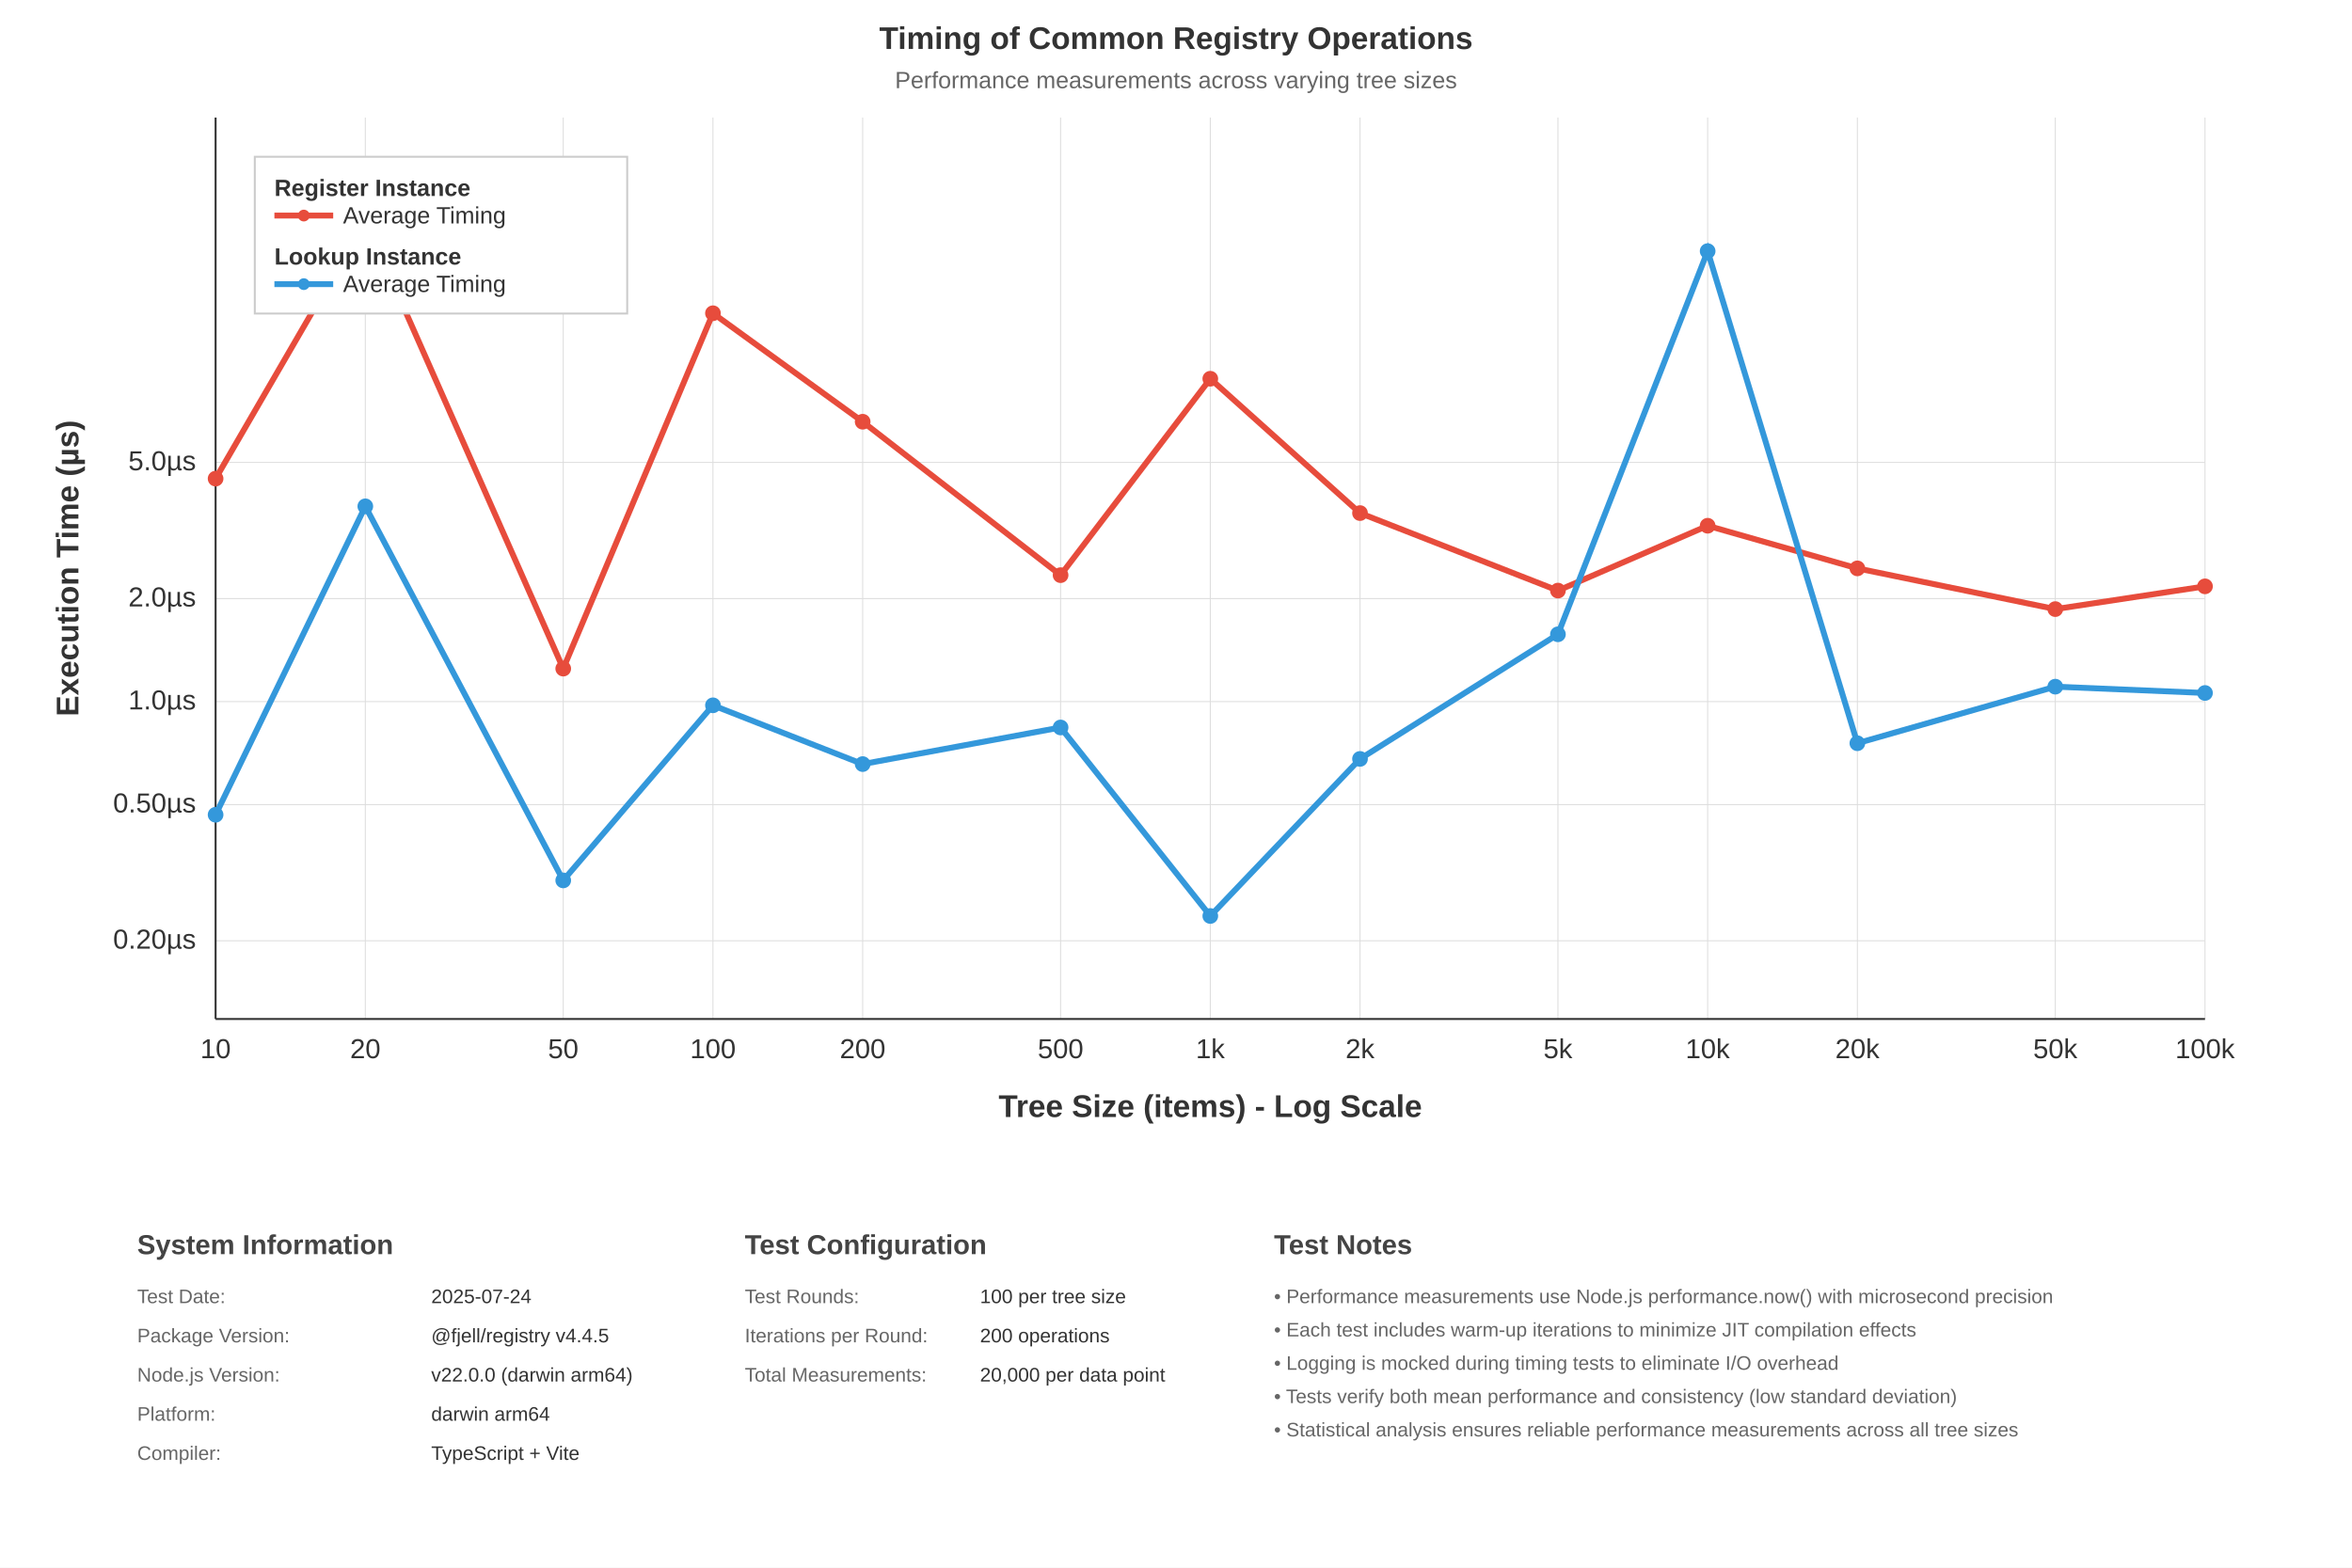
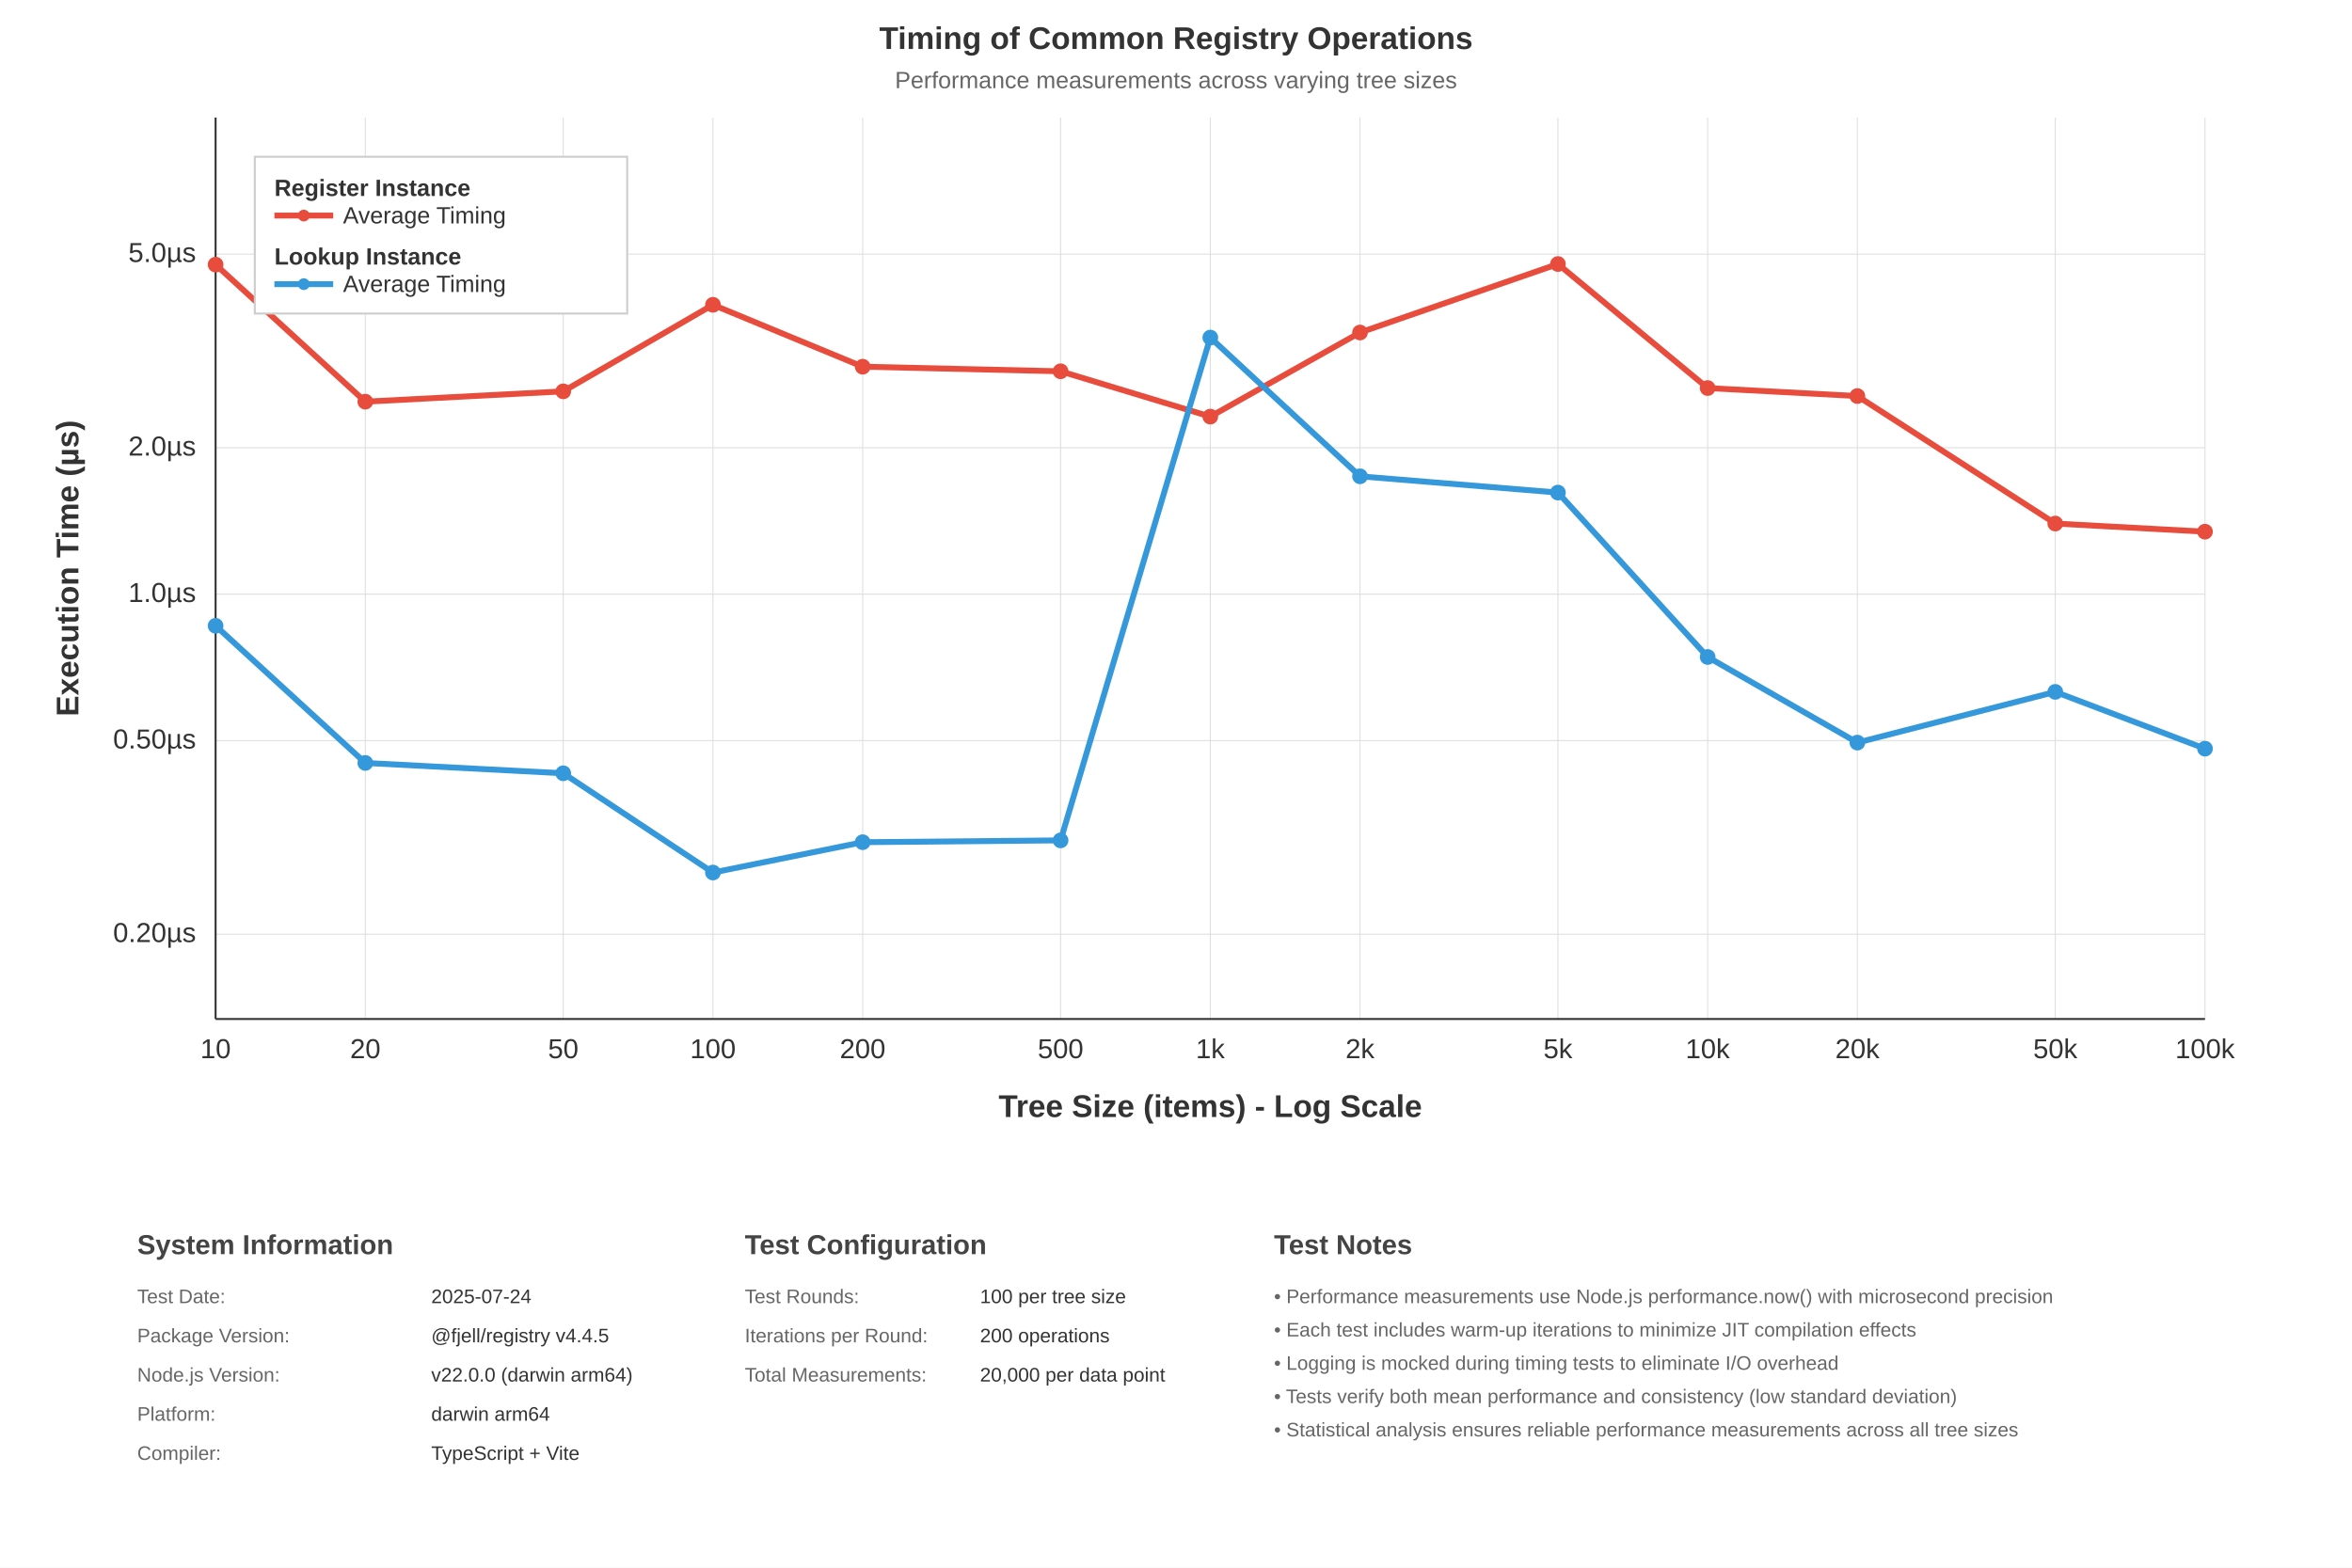
<svg xmlns="http://www.w3.org/2000/svg" width="1200" height="800">
  <style>
    .axis { stroke: #333; stroke-width: 1; }
    .grid { stroke: #ddd; stroke-width: 0.5; }
    .label { font-family: Arial, sans-serif; font-size: 14px; fill: #333; }
    .title { font-family: Arial, sans-serif; font-size: 16px; font-weight: bold; fill: #333; }
    .subtitle { font-family: Arial, sans-serif; font-size: 12px; fill: #666; }
    .register-mean { stroke: #e74c3c; stroke-width: 3; fill: none; }
    .lookup-mean { stroke: #3498db; stroke-width: 3; fill: none; }
    .register-band { fill: rgba(231, 76, 60, 0.2); stroke: #e74c3c; stroke-width: 1; }
    .lookup-band { fill: rgba(52, 152, 219, 0.2); stroke: #3498db; stroke-width: 1; }
    .register-dot { fill: #e74c3c; }
    .lookup-dot { fill: #3498db; }
    .legend { font-family: Arial, sans-serif; font-size: 12px; fill: #333; }
    .axis-title { font-family: Arial, sans-serif; font-size: 16px; font-weight: bold; fill: #333; }
    .metadata-title { font-family: Arial, sans-serif; font-size: 14px; font-weight: bold; fill: #333; }
    .metadata-section { font-family: Arial, sans-serif; font-size: 14px; font-weight: bold; fill: #444; }
    .metadata-label { font-family: Arial, sans-serif; font-size: 10px; fill: #666; }
    .metadata-value { font-family: Arial, sans-serif; font-size: 10px; fill: #333; }
  </style>
  <rect width="1200" height="800" fill="white" />
  <text x="600" y="25" text-anchor="middle" class="title">Timing of Common Registry Operations</text>
  <text x="600" y="45" text-anchor="middle" class="subtitle">Performance measurements across varying tree sizes</text>
  <g transform="translate(110,60)">
-     <line x1="0" y1="420.085" x2="1015" y2="420.085" class="grid" />
-     <text x="-10" y="424.085" text-anchor="end" class="label">0.20µs</text>
-     <line x1="0" y1="350.596" x2="1015" y2="350.596" class="grid" />
-     <text x="-10" y="354.596" text-anchor="end" class="label">0.50µs</text>
-     <line x1="0" y1="298.029" x2="1015" y2="298.029" class="grid" />
-     <text x="-10" y="302.029" text-anchor="end" class="label">1.0µs</text>
-     <line x1="0" y1="245.462" x2="1015" y2="245.462" class="grid" />
-     <text x="-10" y="249.462" text-anchor="end" class="label">2.0µs</text>
-     <line x1="0" y1="175.973" x2="1015" y2="175.973" class="grid" />
-     <text x="-10" y="179.973" text-anchor="end" class="label">5.0µs</text>
+     <line x1="0" y1="416.731" x2="1015" y2="416.731" class="grid" />
+     <text x="-10" y="420.731" text-anchor="end" class="label">0.20µs</text>
+     <line x1="0" y1="317.938" x2="1015" y2="317.938" class="grid" />
+     <text x="-10" y="321.938" text-anchor="end" class="label">0.50µs</text>
+     <line x1="0" y1="243.204" x2="1015" y2="243.204" class="grid" />
+     <text x="-10" y="247.204" text-anchor="end" class="label">1.0µs</text>
+     <line x1="0" y1="168.469" x2="1015" y2="168.469" class="grid" />
+     <text x="-10" y="172.469" text-anchor="end" class="label">2.0µs</text>
+     <line x1="0" y1="69.676" x2="1015" y2="69.676" class="grid" />
+     <text x="-10" y="73.676" text-anchor="end" class="label">5.0µs</text>
    <line x1="0" y1="0" x2="0" y2="460" class="grid" />
    <text x="0" y="480" text-anchor="middle" class="label">10</text>
    <line x1="76.386" y1="0" x2="76.386" y2="460" class="grid" />
    <text x="76.386" y="480" text-anchor="middle" class="label">20</text>
    <line x1="177.364" y1="0" x2="177.364" y2="460" class="grid" />
    <text x="177.364" y="480" text-anchor="middle" class="label">50</text>
    <line x1="253.75" y1="0" x2="253.75" y2="460" class="grid" />
    <text x="253.75" y="480" text-anchor="middle" class="label">100</text>
    <line x1="330.136" y1="0" x2="330.136" y2="460" class="grid" />
    <text x="330.136" y="480" text-anchor="middle" class="label">200</text>
    <line x1="431.114" y1="0" x2="431.114" y2="460" class="grid" />
    <text x="431.114" y="480" text-anchor="middle" class="label">500</text>
    <line x1="507.5" y1="0" x2="507.5" y2="460" class="grid" />
    <text x="507.5" y="480" text-anchor="middle" class="label">1k</text>
    <line x1="583.886" y1="0" x2="583.886" y2="460" class="grid" />
    <text x="583.886" y="480" text-anchor="middle" class="label">2k</text>
    <line x1="684.864" y1="0" x2="684.864" y2="460" class="grid" />
    <text x="684.864" y="480" text-anchor="middle" class="label">5k</text>
    <line x1="761.25" y1="0" x2="761.25" y2="460" class="grid" />
    <text x="761.25" y="480" text-anchor="middle" class="label">10k</text>
    <line x1="837.636" y1="0" x2="837.636" y2="460" class="grid" />
    <text x="837.636" y="480" text-anchor="middle" class="label">20k</text>
    <line x1="938.614" y1="0" x2="938.614" y2="460" class="grid" />
    <text x="938.614" y="480" text-anchor="middle" class="label">50k</text>
    <line x1="1015" y1="0" x2="1015" y2="460" class="grid" />
    <text x="1015" y="480" text-anchor="middle" class="label">100k</text>
    <line x1="0" y1="0" x2="0" y2="460" class="axis" />
    <line x1="0" y1="460" x2="1015" y2="460" class="axis" />
    <text x="507.5" y="510" text-anchor="middle" class="axis-title">Tree Size (items) - Log Scale</text>
    <text transform="rotate(-90,-70,230)" x="-70" y="230" text-anchor="middle" class="axis-title">Execution Time (µs)</text>
-     <path d="M 0 184.243 L 76.386 52.567 L 177.364 281.199 L 253.75 99.855 L 330.136 155.212 L 431.114 233.51 L 507.5 133.273 L 583.886 201.833 L 684.864 241.388 L 761.25 208.29 L 837.636 230.045 L 938.614 250.832 L 1015 239.217" class="register-mean" />
-     <path d="M 0 355.774 L 76.386 198.382 L 177.364 389.279 L 253.75 299.929 L 330.136 329.919 L 431.114 311.235 L 507.5 407.433 L 583.886 327.274 L 684.864 263.684 L 761.25 68.159 L 837.636 319.276 L 938.614 290.409 L 1015 293.632" class="lookup-mean" />
-     <circle cx="0" cy="184.243" r="4" class="register-dot" />
-     <circle cx="76.386" cy="52.567" r="4" class="register-dot" />
-     <circle cx="177.364" cy="281.199" r="4" class="register-dot" />
-     <circle cx="253.75" cy="99.855" r="4" class="register-dot" />
-     <circle cx="330.136" cy="155.212" r="4" class="register-dot" />
-     <circle cx="431.114" cy="233.51" r="4" class="register-dot" />
-     <circle cx="507.5" cy="133.273" r="4" class="register-dot" />
-     <circle cx="583.886" cy="201.833" r="4" class="register-dot" />
-     <circle cx="684.864" cy="241.388" r="4" class="register-dot" />
-     <circle cx="761.25" cy="208.29" r="4" class="register-dot" />
-     <circle cx="837.636" cy="230.045" r="4" class="register-dot" />
-     <circle cx="938.614" cy="250.832" r="4" class="register-dot" />
-     <circle cx="1015" cy="239.217" r="4" class="register-dot" />
-     <circle cx="0" cy="355.774" r="4" class="lookup-dot" />
-     <circle cx="76.386" cy="198.382" r="4" class="lookup-dot" />
-     <circle cx="177.364" cy="389.279" r="4" class="lookup-dot" />
-     <circle cx="253.75" cy="299.929" r="4" class="lookup-dot" />
-     <circle cx="330.136" cy="329.919" r="4" class="lookup-dot" />
-     <circle cx="431.114" cy="311.235" r="4" class="lookup-dot" />
-     <circle cx="507.5" cy="407.433" r="4" class="lookup-dot" />
-     <circle cx="583.886" cy="327.274" r="4" class="lookup-dot" />
-     <circle cx="684.864" cy="263.684" r="4" class="lookup-dot" />
-     <circle cx="761.25" cy="68.159" r="4" class="lookup-dot" />
-     <circle cx="837.636" cy="319.276" r="4" class="lookup-dot" />
-     <circle cx="938.614" cy="290.409" r="4" class="lookup-dot" />
-     <circle cx="1015" cy="293.632" r="4" class="lookup-dot" />
+     <path d="M 0 75.035 L 76.386 144.974 L 177.364 139.713 L 253.75 95.536 L 330.136 127.125 L 431.114 129.47 L 507.5 152.603 L 583.886 109.684 L 684.864 74.734 L 761.25 138.026 L 837.636 142.1 L 938.614 207.174 L 1015 211.316" class="register-mean" />
+     <path d="M 0 259.347 L 76.386 329.335 L 177.364 334.607 L 253.75 385.266 L 330.136 369.779 L 431.114 368.853 L 507.5 112.267 L 583.886 183.066 L 684.864 191.367 L 761.25 275.266 L 837.636 318.955 L 938.614 293.072 L 1015 322.05" class="lookup-mean" />
+     <circle cx="0" cy="75.035" r="4" class="register-dot" />
+     <circle cx="76.386" cy="144.974" r="4" class="register-dot" />
+     <circle cx="177.364" cy="139.713" r="4" class="register-dot" />
+     <circle cx="253.75" cy="95.536" r="4" class="register-dot" />
+     <circle cx="330.136" cy="127.125" r="4" class="register-dot" />
+     <circle cx="431.114" cy="129.47" r="4" class="register-dot" />
+     <circle cx="507.5" cy="152.603" r="4" class="register-dot" />
+     <circle cx="583.886" cy="109.684" r="4" class="register-dot" />
+     <circle cx="684.864" cy="74.734" r="4" class="register-dot" />
+     <circle cx="761.25" cy="138.026" r="4" class="register-dot" />
+     <circle cx="837.636" cy="142.1" r="4" class="register-dot" />
+     <circle cx="938.614" cy="207.174" r="4" class="register-dot" />
+     <circle cx="1015" cy="211.316" r="4" class="register-dot" />
+     <circle cx="0" cy="259.347" r="4" class="lookup-dot" />
+     <circle cx="76.386" cy="329.335" r="4" class="lookup-dot" />
+     <circle cx="177.364" cy="334.607" r="4" class="lookup-dot" />
+     <circle cx="253.75" cy="385.266" r="4" class="lookup-dot" />
+     <circle cx="330.136" cy="369.779" r="4" class="lookup-dot" />
+     <circle cx="431.114" cy="368.853" r="4" class="lookup-dot" />
+     <circle cx="507.5" cy="112.267" r="4" class="lookup-dot" />
+     <circle cx="583.886" cy="183.066" r="4" class="lookup-dot" />
+     <circle cx="684.864" cy="191.367" r="4" class="lookup-dot" />
+     <circle cx="761.25" cy="275.266" r="4" class="lookup-dot" />
+     <circle cx="837.636" cy="318.955" r="4" class="lookup-dot" />
+     <circle cx="938.614" cy="293.072" r="4" class="lookup-dot" />
+     <circle cx="1015" cy="322.05" r="4" class="lookup-dot" />
    <g transform="translate(20, 20)">
      <rect x="0" y="0" width="190" height="80" fill="white" stroke="#ccc" stroke-width="1" />
      <text x="10" y="20" class="legend" font-weight="bold">Register Instance</text>
      <line x1="10" y1="30" x2="40" y2="30" class="register-mean" />
      <circle cx="25" cy="30" r="3" class="register-dot" />
      <text x="45" y="34" class="legend">Average Timing</text>
      <text x="10" y="55" class="legend" font-weight="bold">Lookup Instance</text>
      <line x1="10" y1="65" x2="40" y2="65" class="lookup-mean" />
      <circle cx="25" cy="65" r="3" class="lookup-dot" />
      <text x="45" y="69" class="legend">Average Timing</text>
    </g>
  </g>
  <g transform="translate(50, 620)">
    <g transform="translate(20, 20)">
      <text x="0" y="0" class="metadata-section">System Information</text>
      <text x="0" y="25" class="metadata-label">Test Date:</text>
      <text x="150" y="25" class="metadata-value">2025-07-24</text>
      <text x="0" y="45" class="metadata-label">Package Version:</text>
      <text x="150" y="45" class="metadata-value">@fjell/registry v4.4.5</text>
      <text x="0" y="65" class="metadata-label">Node.js Version:</text>
      <text x="150" y="65" class="metadata-value">v22.0.0 (darwin arm64)</text>
      <text x="0" y="85" class="metadata-label">Platform:</text>
      <text x="150" y="85" class="metadata-value">darwin arm64</text>
      <text x="0" y="105" class="metadata-label">Compiler:</text>
      <text x="150" y="105" class="metadata-value">TypeScript + Vite</text>
    </g>
    <g transform="translate(330, 20)">
      <text x="0" y="0" class="metadata-section">Test Configuration</text>
      <text x="0" y="25" class="metadata-label">Test Rounds:</text>
      <text x="120" y="25" class="metadata-value">100 per tree size</text>
      <text x="0" y="45" class="metadata-label">Iterations per Round:</text>
      <text x="120" y="45" class="metadata-value">200 operations</text>
      <text x="0" y="65" class="metadata-label">Total Measurements:</text>
      <text x="120" y="65" class="metadata-value">20,000 per data point</text>
    </g>
    <g transform="translate(600, 20)">
      <text x="0" y="0" class="metadata-section">Test Notes</text>
      <text x="0" y="25" class="metadata-label">• Performance measurements use Node.js performance.now() with microsecond precision</text>
      <text x="0" y="42" class="metadata-label">• Each test includes warm-up iterations to minimize JIT compilation effects</text>
      <text x="0" y="59" class="metadata-label">• Logging is mocked during timing tests to eliminate I/O overhead</text>
      <text x="0" y="76" class="metadata-label">• Tests verify both mean performance and consistency (low standard deviation)</text>
      <text x="0" y="93" class="metadata-label">• Statistical analysis ensures reliable performance measurements across all tree sizes</text>
    </g>
  </g>
</svg>
